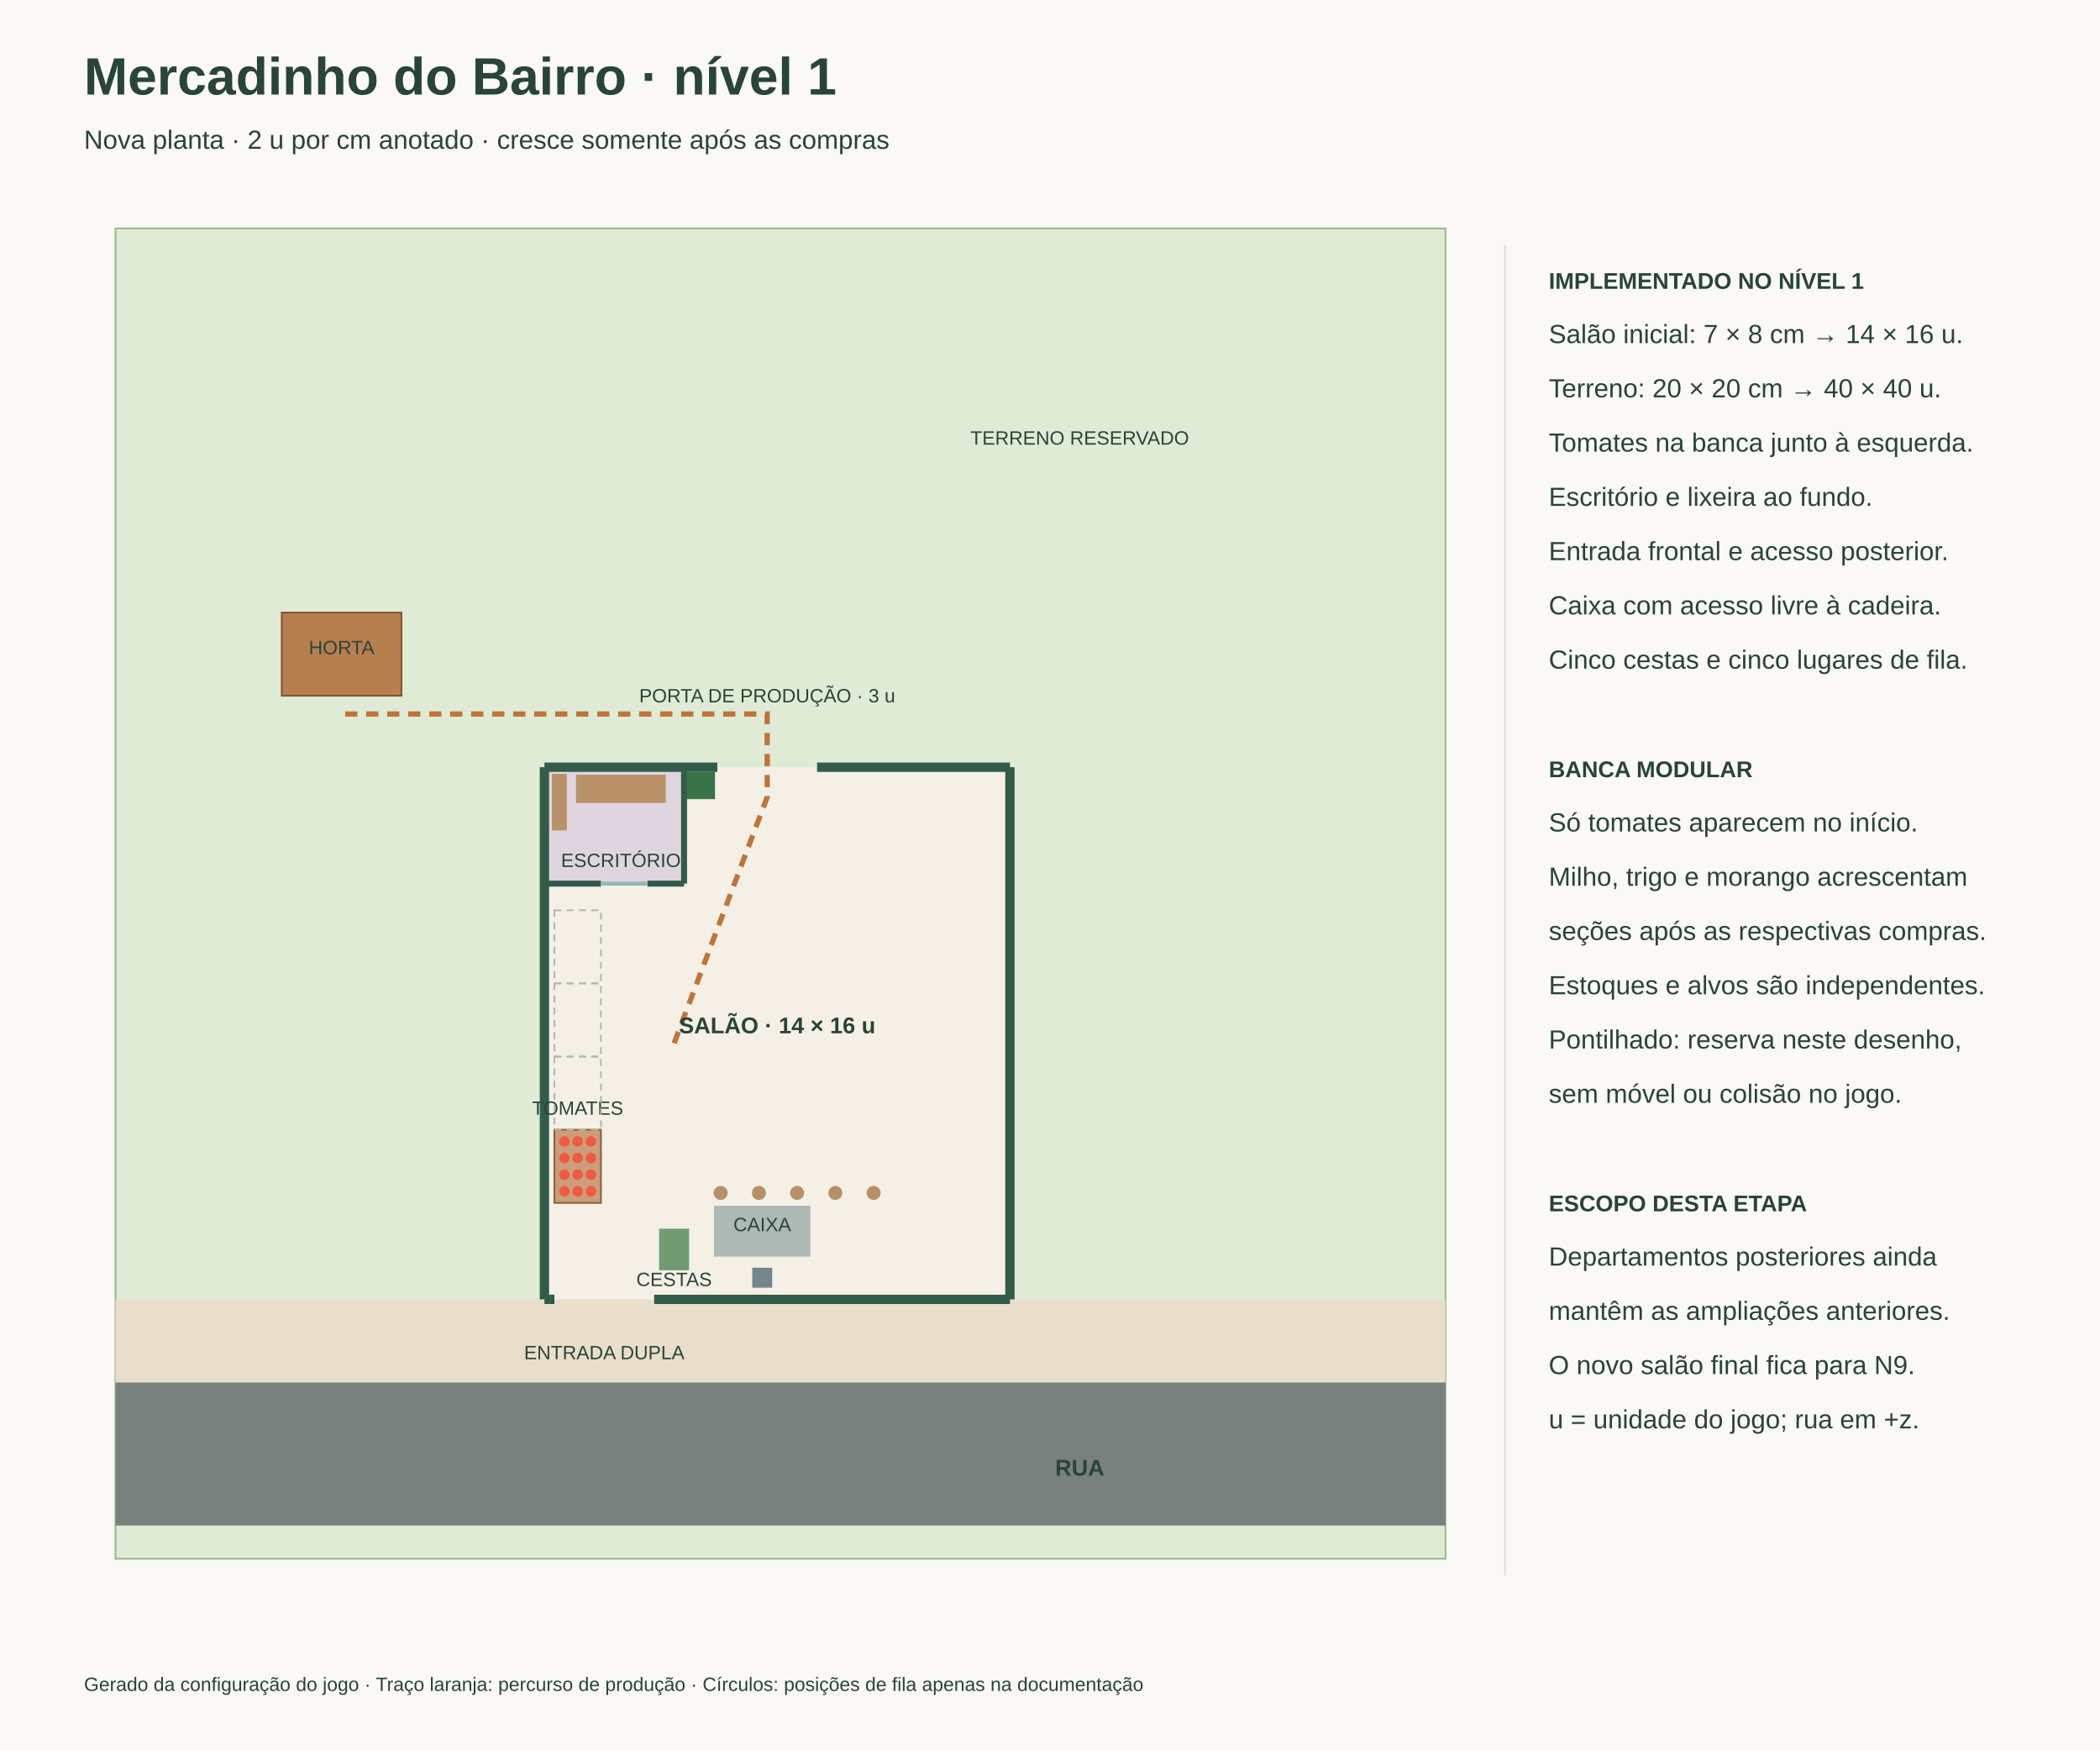
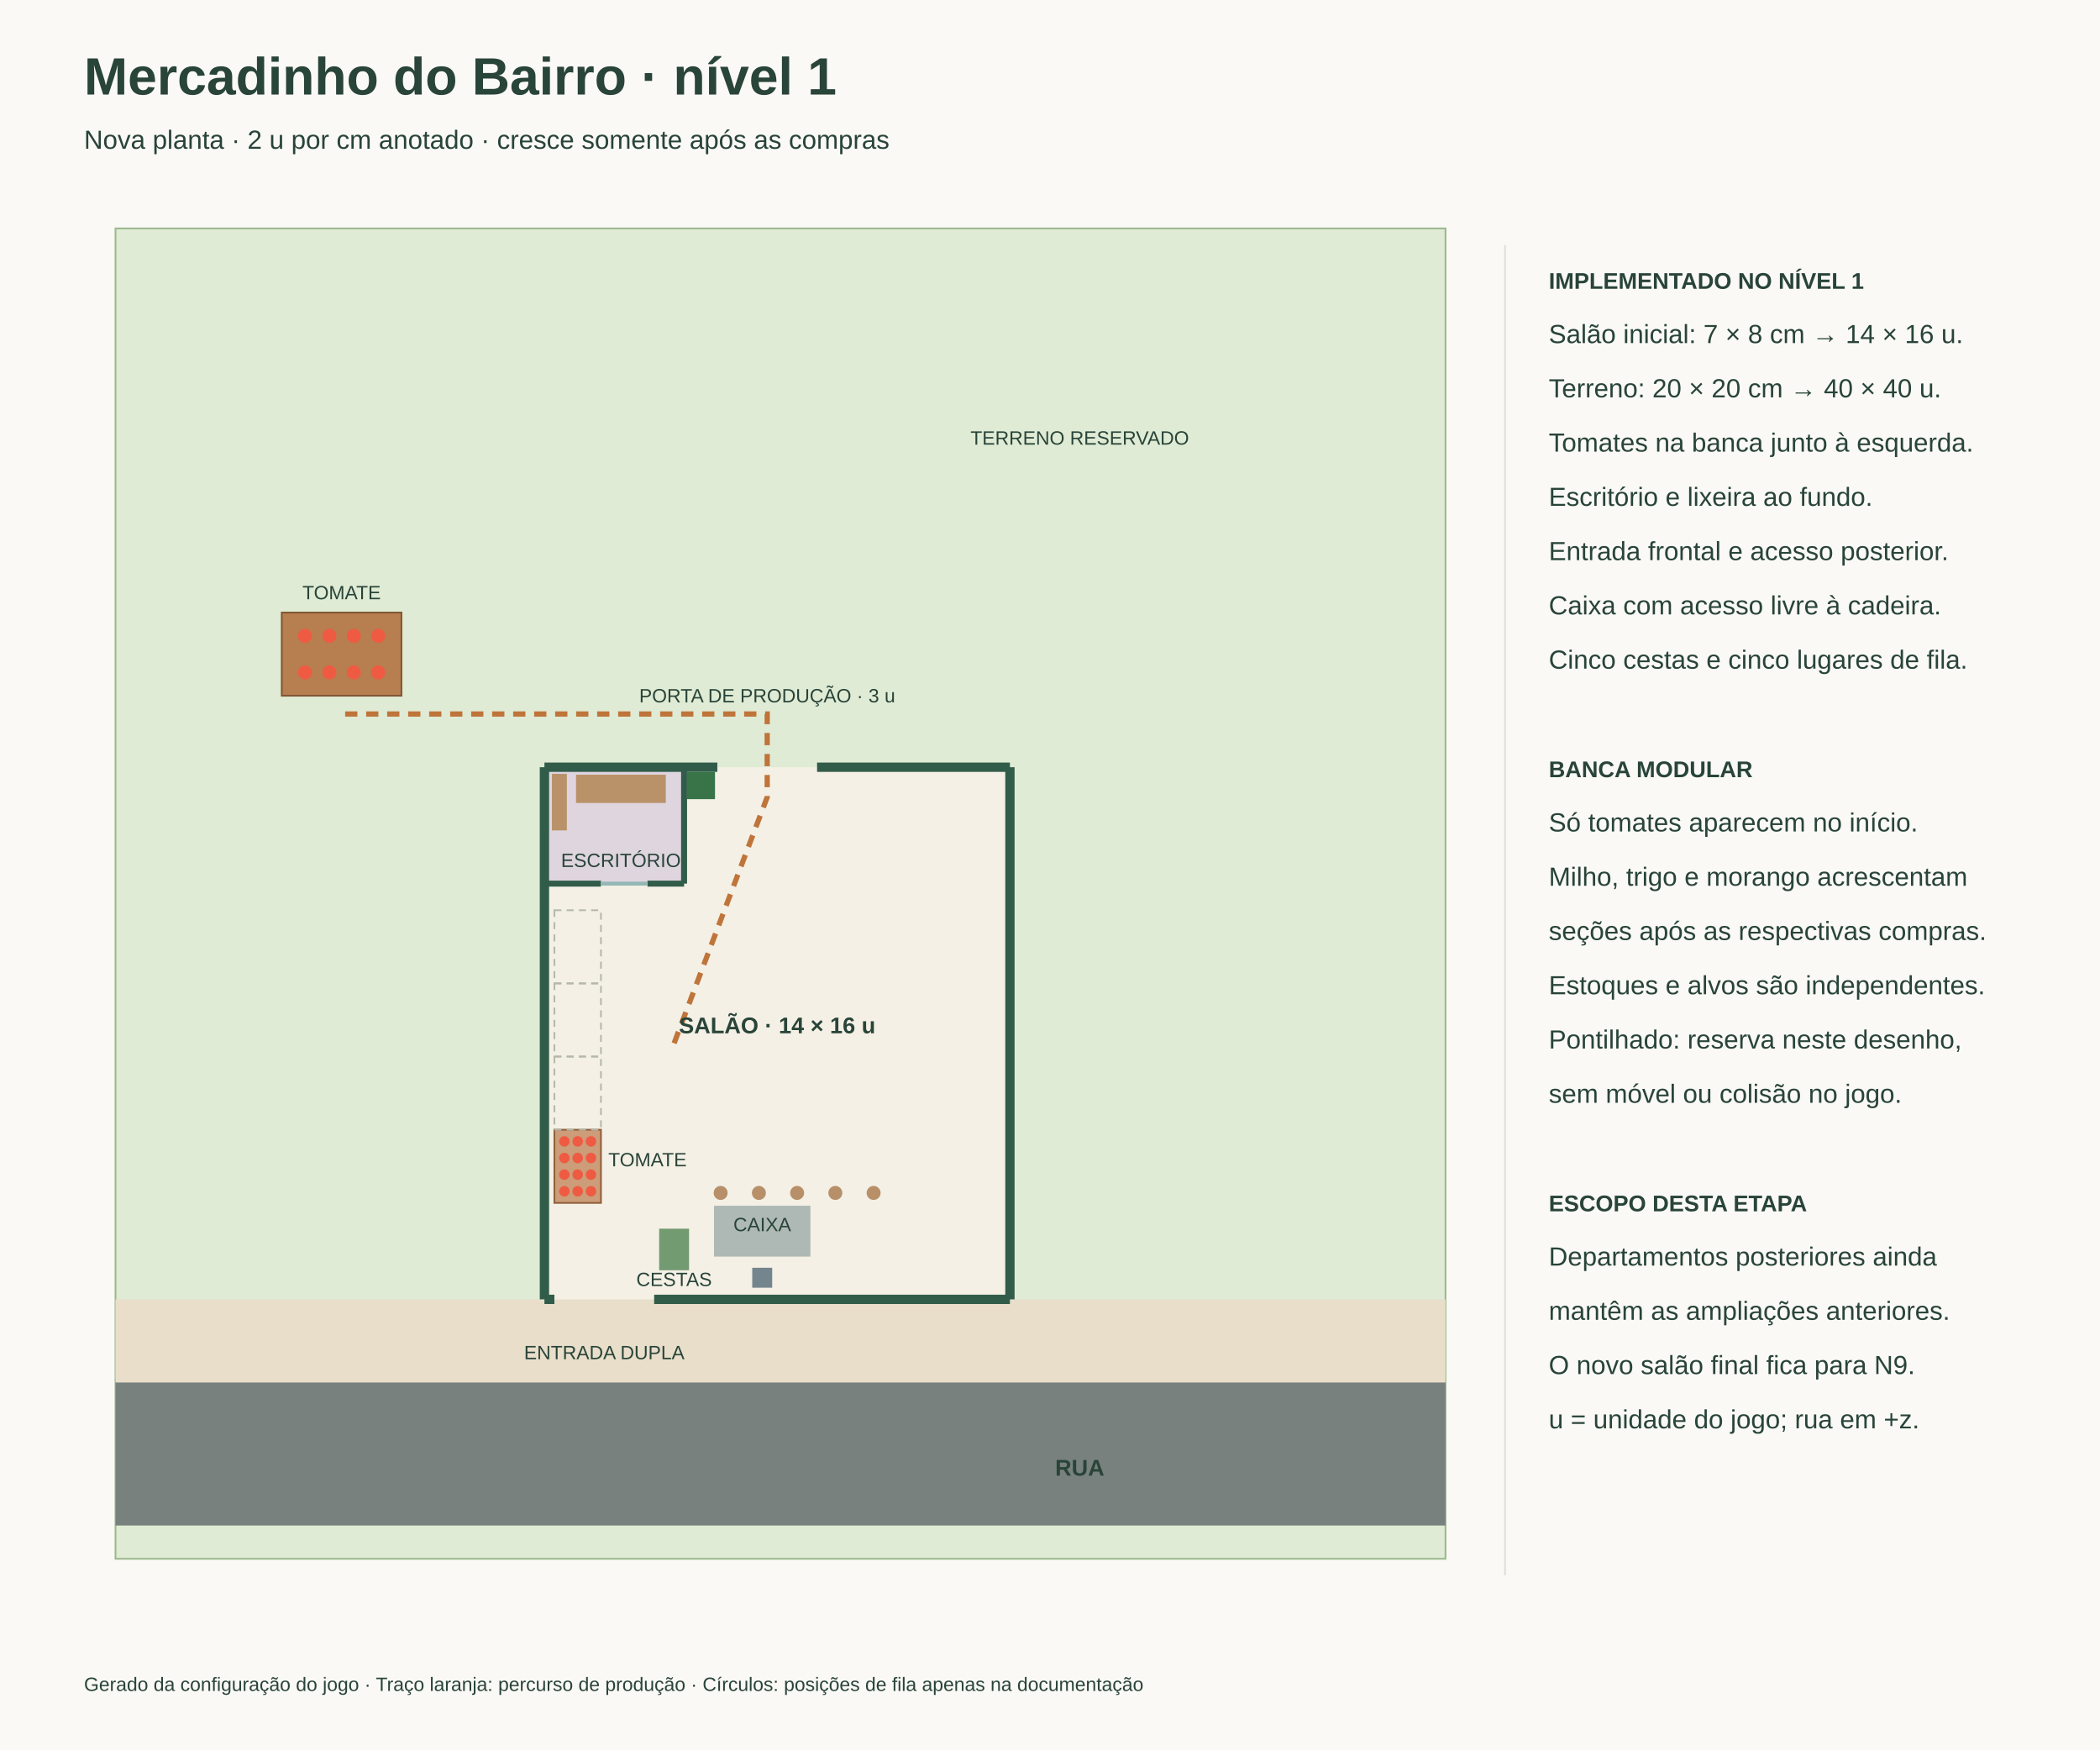
<svg xmlns="http://www.w3.org/2000/svg" width="1200" height="1000" viewBox="0 0 1200 1000" role="img" aria-labelledby="title desc">
  <style>text{font-family:Arial,sans-serif;fill:#294439}.title{font-size:30px;font-weight:bold}.label{font-size:13px;font-weight:bold}.note{font-size:15px}.small{font-size:11px}.wall{fill:#315c49}.route{fill:none;stroke:#bf743a;stroke-width:3;stroke-dasharray:7 5}</style>
  <rect width="1200" height="1000" fill="#faf9f5" />
  <text x="48" y="54" class="title">Mercadinho do Bairro · nível 1</text>
  <text x="48" y="85" class="note">Nova planta · 2 u por cm anotado · cresce somente após as compras</text>
  <rect x="66" y="130.5" width="760" height="760" fill="#dfebd4" stroke="#9cb88e" />
  <rect x="66" y="787.9" width="760" height="83.6" fill="#78817e" />
  <rect x="66" y="742.3" width="760" height="47.5" fill="#e8deca" />
  <text x="617" y="843" text-anchor="middle" class="label">RUA</text>
  <rect x="311.1" y="438.3" width="266" height="304" fill="#f4f0e5" />
  <rect x="311.1" y="438.3" width="79.8" height="66.5" fill="#dfd5df" />
  <rect x="311.1" y="435.64" width="98.8" height="5.32" fill="#315c49" />
  <rect x="466.9" y="435.64" width="110.2" height="5.32" fill="#315c49" />
  <rect x="574.44" y="438.3" width="5.32" height="304" fill="#315c49" />
  <rect x="308.44" y="438.3" width="5.32" height="304" fill="#315c49" />
  <rect x="311.1" y="739.64" width="5.7" height="5.32" fill="#315c49" />
  <rect x="373.8" y="739.64" width="203.3" height="5.32" fill="#315c49" />
  <rect x="389.19" y="438.3" width="3.42" height="66.5" fill="#315c49" />
  <rect x="311.1" y="503.09" width="32.3" height="3.42" fill="#315c49" />
  <rect x="370" y="503.09" width="20.9" height="3.42" fill="#315c49" />
  <rect x="329.15" y="442.575" width="51.3" height="16.15" fill="#b99269" />
  <rect x="315.375" y="442.1" width="8.55" height="32.3" fill="#b99269" />
  <rect x="343.4" y="503.66" width="26.6" height="2.28" fill="#94b7b5" />
  <text x="354.8" y="495.3" text-anchor="middle" class="small">ESCRITÓRIO</text>
  <rect x="392.61" y="440.96" width="15.96" height="15.58" fill="#387448" />
  <rect x="376.65" y="701.925" width="17.1" height="23.75" fill="#739b72" />
  <text x="385.2" y="734.7" text-anchor="middle" class="small">CESTAS</text>
  <rect x="408" y="688.815" width="55.1" height="29.07" fill="#aeb9b5" />
  <text x="435.55" y="703.35" text-anchor="middle" class="small">CAIXA</text>
  <rect x="429.85" y="724.25" width="11.4" height="11.4" fill="#74858d" />
  <rect x="316.8" y="645.4" width="26.6" height="41.8" fill="#cc9d78" stroke="#91603c" />
  <circle cx="322.5" cy="652.05" r="3" fill="#ef5a42" />
  <circle cx="330.1" cy="652.05" r="3" fill="#ef5a42" />
  <circle cx="337.7" cy="652.05" r="3" fill="#ef5a42" />
  <circle cx="322.5" cy="661.55" r="3" fill="#ef5a42" />
  <circle cx="330.1" cy="661.55" r="3" fill="#ef5a42" />
  <circle cx="337.7" cy="661.55" r="3" fill="#ef5a42" />
  <circle cx="322.5" cy="671.05" r="3" fill="#ef5a42" />
  <circle cx="330.1" cy="671.05" r="3" fill="#ef5a42" />
  <circle cx="337.7" cy="671.05" r="3" fill="#ef5a42" />
  <circle cx="322.5" cy="680.55" r="3" fill="#ef5a42" />
  <circle cx="330.1" cy="680.55" r="3" fill="#ef5a42" />
  <circle cx="337.7" cy="680.55" r="3" fill="#ef5a42" />
-   <text x="330.1" y="636.85" text-anchor="middle" class="small">TOMATES</text>
+   <text x="370" y="666.3" text-anchor="middle" class="small">TOMATE</text>
  <rect x="161" y="349.95" width="68.4" height="47.5" fill="#b77e50" stroke="#805634" />
-   <text x="195.2" y="373.7" text-anchor="middle" class="small">HORTA</text>
+   <circle cx="174.3" cy="363.25" r="4" fill="#ef5a42" />
+   <circle cx="188.233" cy="363.25" r="4" fill="#ef5a42" />
+   <circle cx="202.167" cy="363.25" r="4" fill="#ef5a42" />
+   <circle cx="216.1" cy="363.25" r="4" fill="#ef5a42" />
+   <circle cx="174.3" cy="384.15" r="4" fill="#ef5a42" />
+   <circle cx="188.233" cy="384.15" r="4" fill="#ef5a42" />
+   <circle cx="202.167" cy="384.15" r="4" fill="#ef5a42" />
+   <circle cx="216.1" cy="384.15" r="4" fill="#ef5a42" />
+   <text x="195.2" y="342.35" text-anchor="middle" class="small">TOMATE</text>
  <path d="M385.2,596L438.4,455.4L438.4,407.9L195.2,407.9" class="route" />
  <text x="438.4" y="401.25" text-anchor="middle" class="small">PORTA DE PRODUÇÃO · 3 u</text>
  <text x="345.3" y="776.5" text-anchor="middle" class="small">ENTRADA DUPLA</text>
  <circle cx="411.8" cy="681.5" r="4" fill="#b79069" />
  <circle cx="433.65" cy="681.5" r="4" fill="#b79069" />
  <circle cx="455.5" cy="681.5" r="4" fill="#b79069" />
  <circle cx="477.35" cy="681.5" r="4" fill="#b79069" />
  <circle cx="499.2" cy="681.5" r="4" fill="#b79069" />
  <rect x="316.8" y="603.6" width="26.6" height="41.8" fill="none" stroke="#b6b9a9" stroke-dasharray="4 3" />
  <rect x="316.8" y="561.8" width="26.6" height="41.8" fill="none" stroke="#b6b9a9" stroke-dasharray="4 3" />
  <rect x="316.8" y="520" width="26.6" height="41.8" fill="none" stroke="#b6b9a9" stroke-dasharray="4 3" />
  <text x="617" y="254" text-anchor="middle" class="small">TERRENO RESERVADO</text>
  <text x="444.1" y="590.3" text-anchor="middle" class="label">SALÃO · 14 × 16 u</text>
  <path d="M860 140V900" stroke="#dedfd7" />
  <text x="885" y="165" class="label">IMPLEMENTADO NO NÍVEL 1</text>
  <text x="885" y="196" class="note">Salão inicial: 7 × 8 cm → 14 × 16 u.</text>
  <text x="885" y="227" class="note">Terreno: 20 × 20 cm → 40 × 40 u.</text>
  <text x="885" y="258" class="note">Tomates na banca junto à esquerda.</text>
  <text x="885" y="289" class="note">Escritório e lixeira ao fundo.</text>
  <text x="885" y="320" class="note">Entrada frontal e acesso posterior.</text>
  <text x="885" y="351" class="note">Caixa com acesso livre à cadeira.</text>
  <text x="885" y="382" class="note">Cinco cestas e cinco lugares de fila.</text>
  <text x="885" y="413" class="note" />
  <text x="885" y="444" class="label">BANCA MODULAR</text>
  <text x="885" y="475" class="note">Só tomates aparecem no início.</text>
  <text x="885" y="506" class="note">Milho, trigo e morango acrescentam</text>
  <text x="885" y="537" class="note">seções após as respectivas compras.</text>
  <text x="885" y="568" class="note">Estoques e alvos são independentes.</text>
  <text x="885" y="599" class="note">Pontilhado: reserva neste desenho,</text>
  <text x="885" y="630" class="note">sem móvel ou colisão no jogo.</text>
  <text x="885" y="661" class="note" />
  <text x="885" y="692" class="label">ESCOPO DESTA ETAPA</text>
  <text x="885" y="723" class="note">Departamentos posteriores ainda</text>
  <text x="885" y="754" class="note">mantêm as ampliações anteriores.</text>
  <text x="885" y="785" class="note">O novo salão final fica para N9.</text>
  <text x="885" y="816" class="note">u = unidade do jogo; rua em +z.</text>
  <text x="48" y="966" class="small">Gerado da configuração do jogo · Traço laranja: percurso de produção · Círculos: posições de fila apenas na documentação</text>
</svg>
